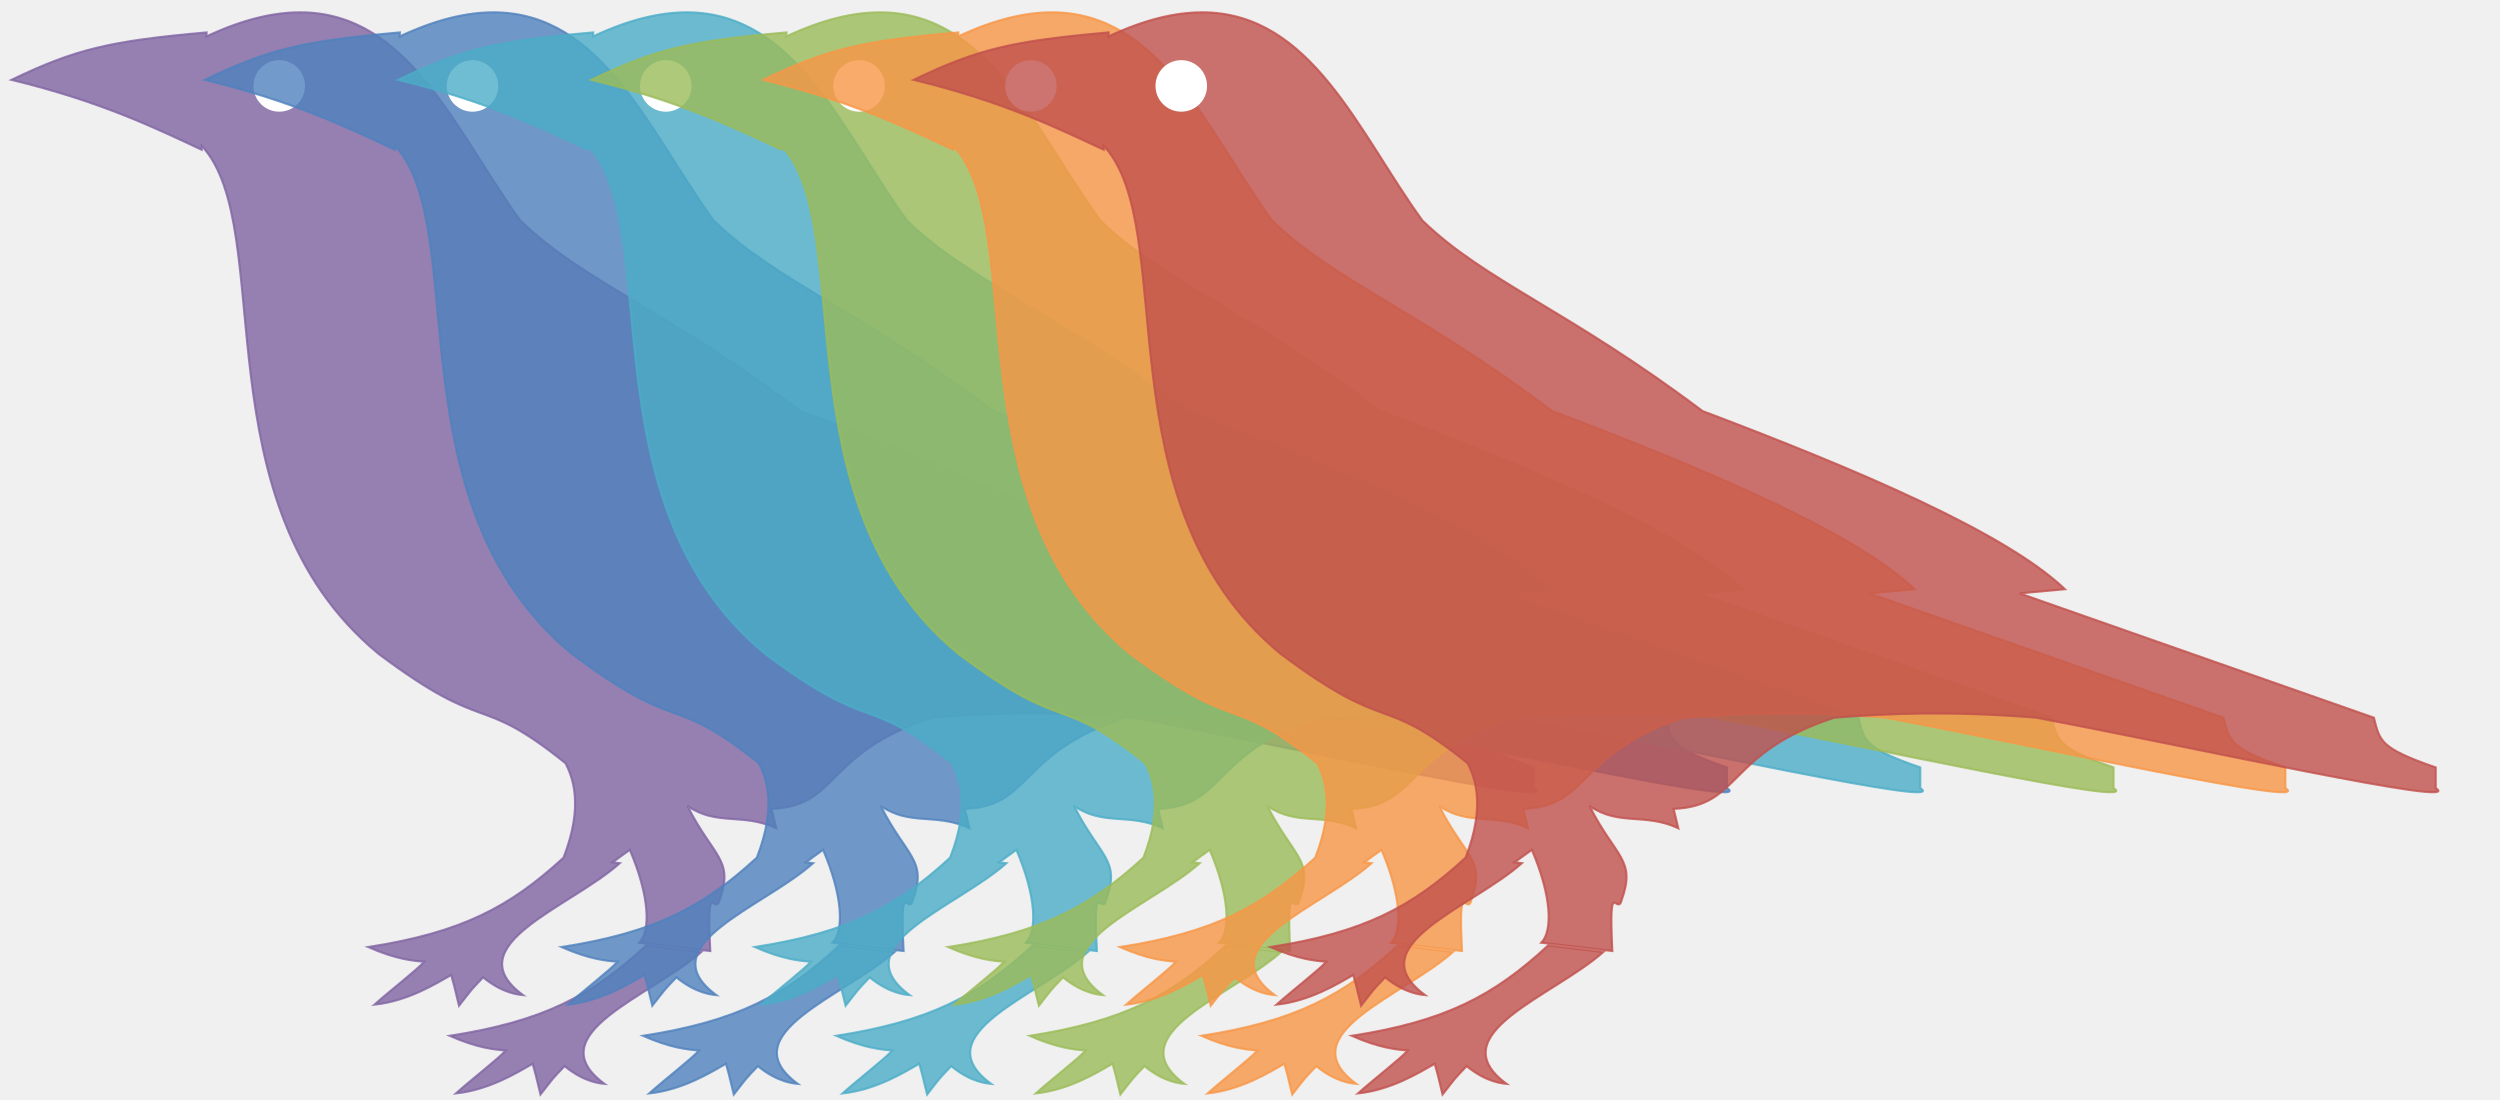
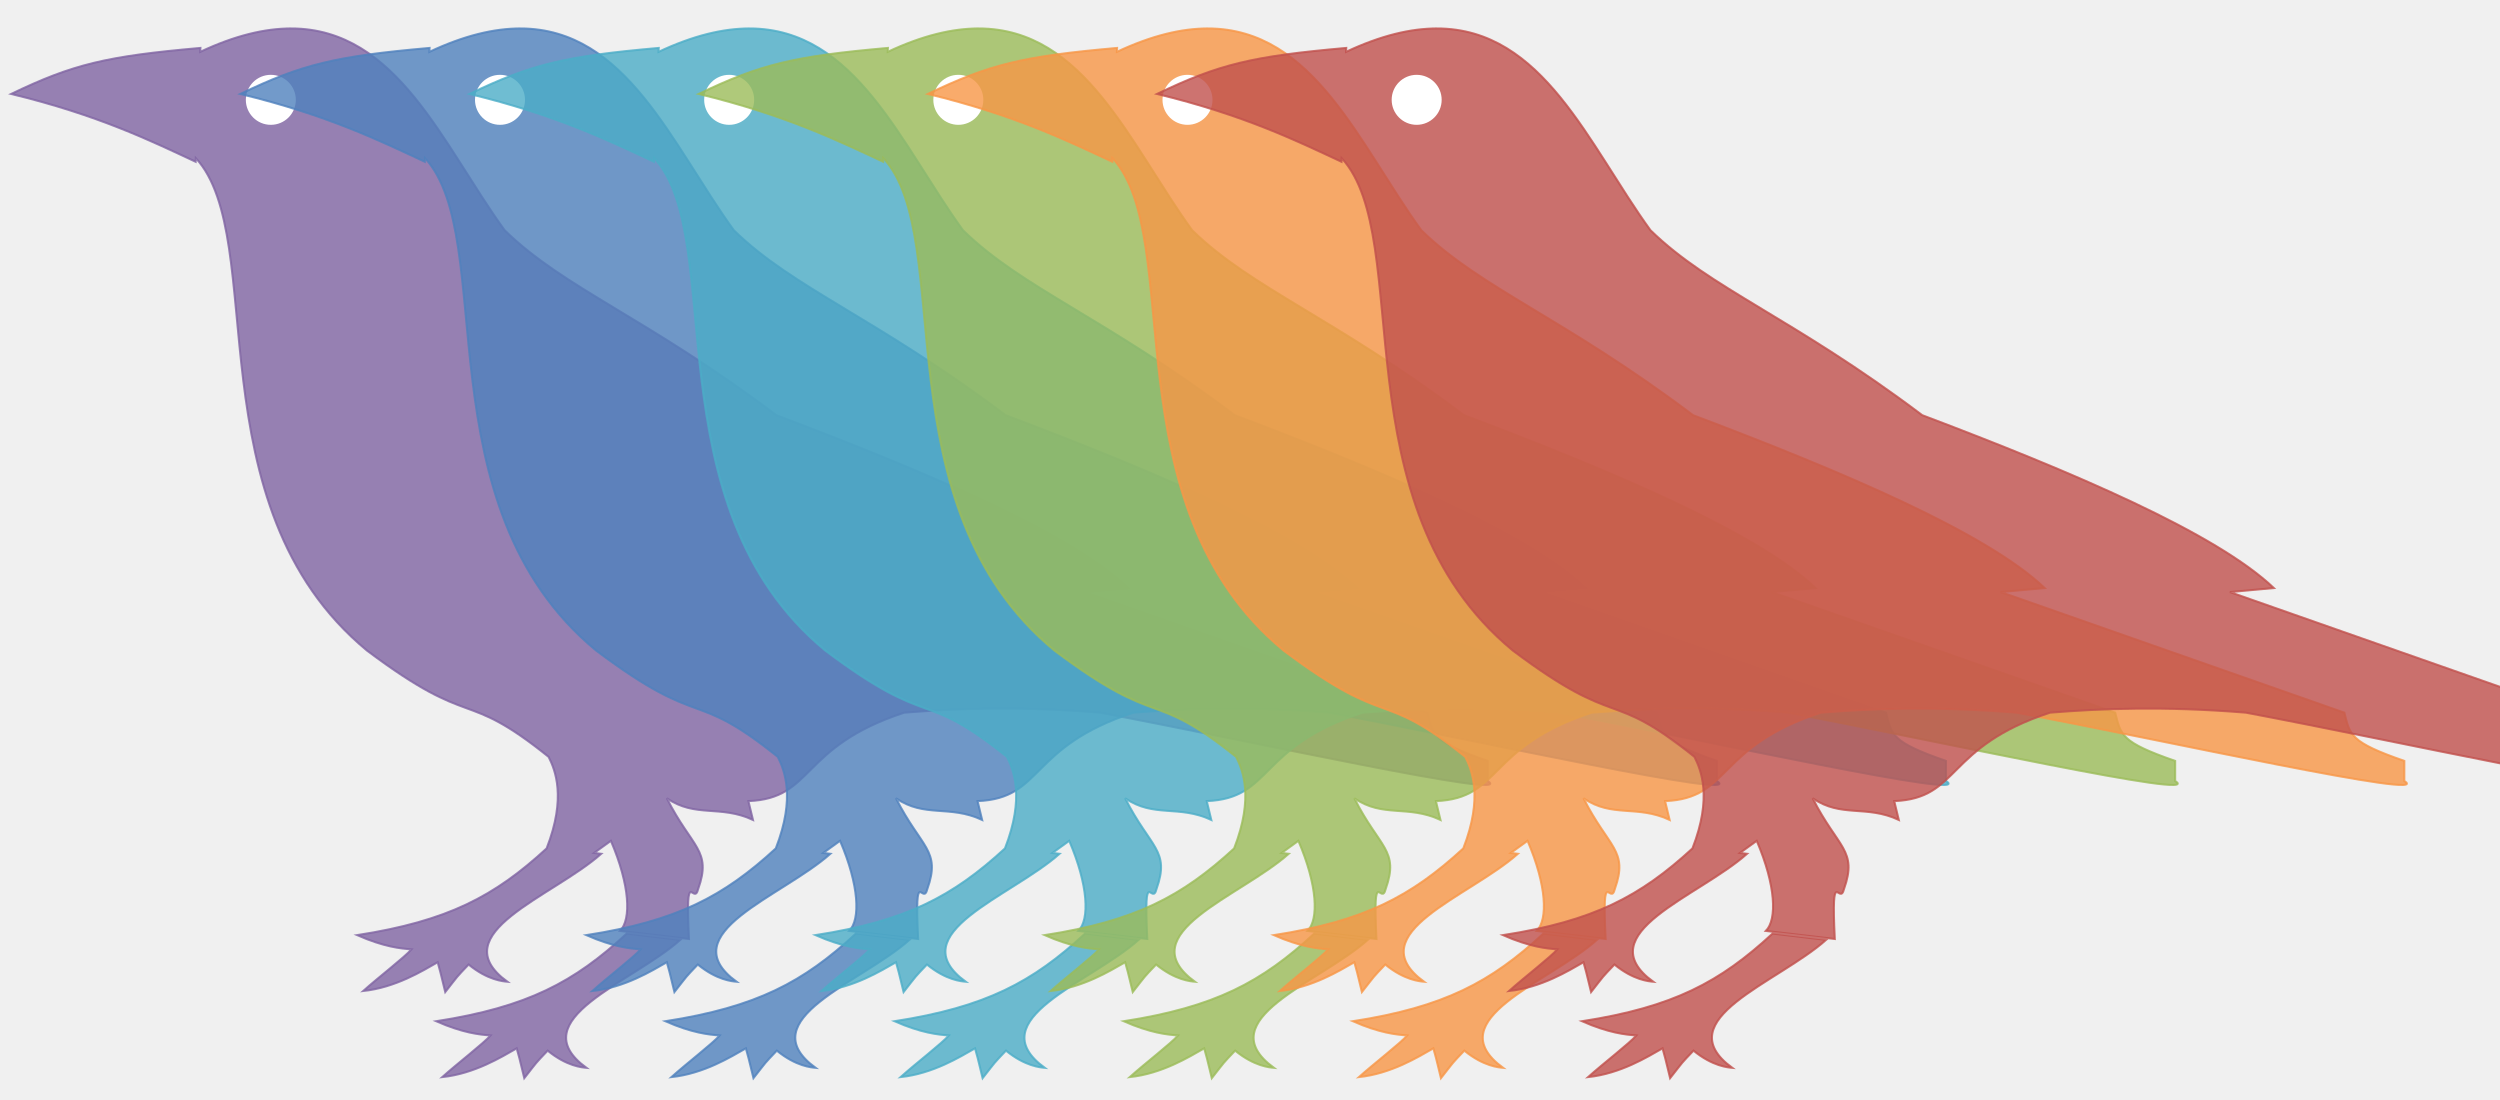
- <svg xmlns="http://www.w3.org/2000/svg" width="291px" height="128px" viewBox="0 0 1164 512">
+ <svg xmlns="http://www.w3.org/2000/svg" width="291px" height="128px" viewBox="0 0 1200 512">
  <g id="crow" display="none" visibility="hidden">
    <path id="body" stroke-width="1" d="M 139.82,5.748               C 127.22,5.72 112.83,9.117 96.113,16.965               l 0.078,-1.871               c -45.171,3.989 -61.07,7.763 -90.838,22.084 41.832,10.162 66.726,22.386 88.551,32.549               l 0.072,-1.75               c 35.55,38.606 -2.244,166.67 82.191,236.4 51.706,38.794 45.576,17.579 87.166,51.01 3.063,6.082 8.661,19.304 -0.955,43.926 -25.048,23.028 -47.377,34.83 -90.947,41.639 12.927,5.686 20.934,6.448 26.104,6.812 -3.324,3.777 -15.633,13.242 -23.223,20.012 15.566,-1.654 28.491,-9.674 35.766,-13.814 1.512,5.534 0.834,2.719 3.643,14.307 6.801,-8.679 4.83,-6.48 11.215,-13.213 9.18,7.562 16.699,8.081 18.58,8.252 -31.552,-23.2 21.811,-40.693 45.072,-61.4               l -3.412,-0.404 8.053,-5.826               c 9.153,21.392 9.836,37.669 4.398,43.252               l 33.072,3.859               c -1.79,-36.62 2.317,-15.224 4.449,-24.066 6.593,-18.591 -2.939,-19.512 -15.068,-43.473 13.782,9.475 25.555,3.087 41.336,10.379               l -2.18,-9.014               c 31.718,-1.27 24.334,-25.928 74.805,-42.453 24.285,-1.933 54.355,-3.212 93.984,0 71.42,13.424 201.48,42.374 186.05,32.805               v -9.648               c -25.894,-8.997 -26.043,-12.223 -28.771,-23.156               l -164.95,-57.891 21.1,-1.93               c -27.65,-26.3 -95.62,-55.33 -168.8,-82.98 -62.33,-46.98 -101.69,-60.71 -130.43,-88.77 -29.63,-40.892 -51.44,-96.738 -102.41,-96.852 z               m 161,434.44               c -25.255,23.335 -47.588,35.237 -91.451,42.092 12.927,5.686 20.934,6.448 26.104,6.812 -3.324,3.777 -15.633,13.242 -23.223,20.012 15.566,-1.654 28.491,-9.674 35.766,-13.814 1.512,5.534 0.834,2.717 3.643,14.305 6.801,-8.68 4.83,-6.478 11.215,-13.211 9.18,7.562 16.699,8.081 18.58,8.252 -31.552,-23.2 21.811,-40.693 45.072,-61.4               l -25.705,-3.047 z" />
    <circle id="eye" cx="130" cy="40" r="12" fill="white" />
  </g>
  <g>
    <use href="#body" x="0" fill="#8064A2" stroke="#8064A2" fill-opacity="0.8" stroke-opacity="0.8" />
    <use href="#eye" x="0" />
  </g>
  <g>
-     <use href="#body" x="90" fill="#4F81BD" stroke="#4F81BD" fill-opacity="0.8" stroke-opacity="0.8" />
-     <use href="#eye" x="90" />
+     <use href="#body" x="110" fill="#4F81BD" stroke="#4F81BD" fill-opacity="0.8" stroke-opacity="0.8" />
+     <use href="#eye" x="110" />
  </g>
  <g>
-     <use href="#body" x="180" fill="#4BACC6" stroke="#4BACC6" fill-opacity="0.8" stroke-opacity="0.8" />
-     <use href="#eye" x="180" />
+     <use href="#body" x="220" fill="#4BACC6" stroke="#4BACC6" fill-opacity="0.8" stroke-opacity="0.8" />
+     <use href="#eye" x="220" />
  </g>
  <g>
-     <use href="#body" x="270" fill="#9BBB59" stroke="#9BBB59" fill-opacity="0.8" stroke-opacity="0.8" />
-     <use href="#eye" x="270" />
+     <use href="#body" x="330" fill="#9BBB59" stroke="#9BBB59" fill-opacity="0.8" stroke-opacity="0.8" />
+     <use href="#eye" x="330" />
  </g>
  <g>
-     <use href="#body" x="350" fill="#F79646" stroke="#F79646" fill-opacity="0.8" stroke-opacity="0.8" />
-     <use href="#eye" x="350" />
+     <use href="#body" x="440" fill="#F79646" stroke="#F79646" fill-opacity="0.8" stroke-opacity="0.8" />
+     <use href="#eye" x="440" />
  </g>
  <g>
-     <use href="#body" x="420" fill="#C0504D" stroke="#C0504D" fill-opacity="0.8" stroke-opacity="0.8" />
-     <use href="#eye" x="420" />
+     <use href="#body" x="550" fill="#C0504D" stroke="#C0504D" fill-opacity="0.8" stroke-opacity="0.8" />
+     <use href="#eye" x="550" />
  </g>
</svg>
